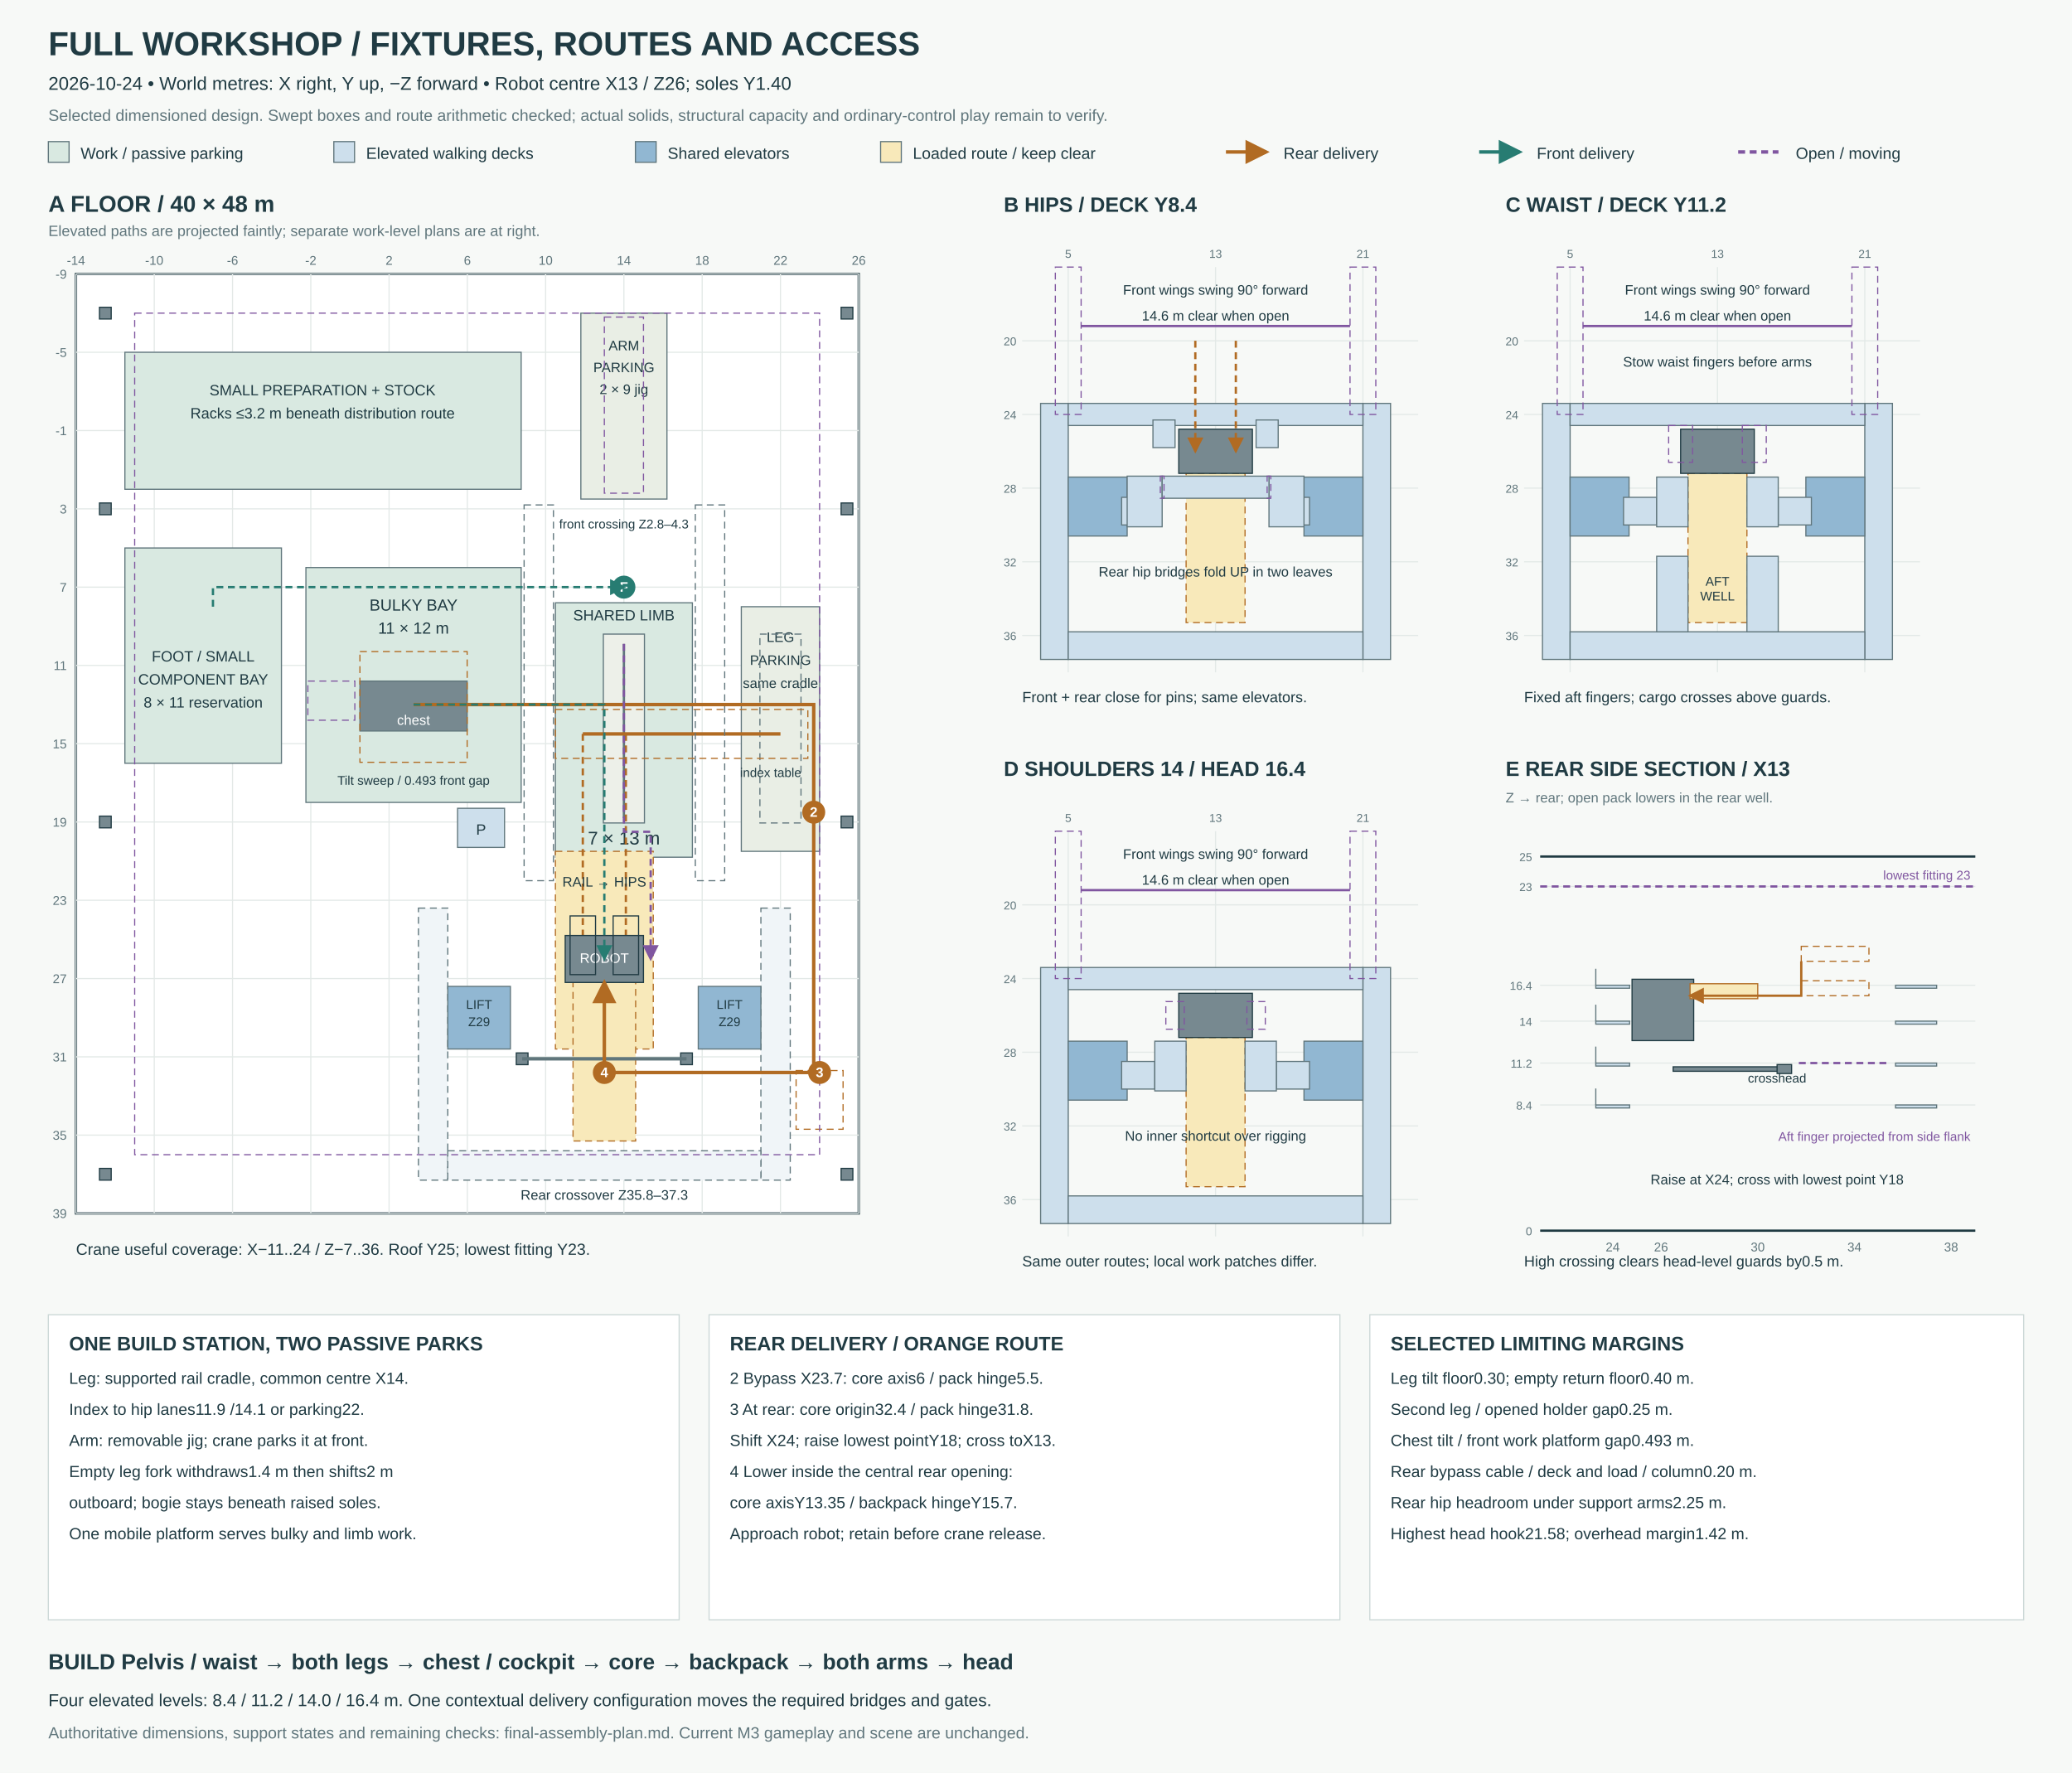
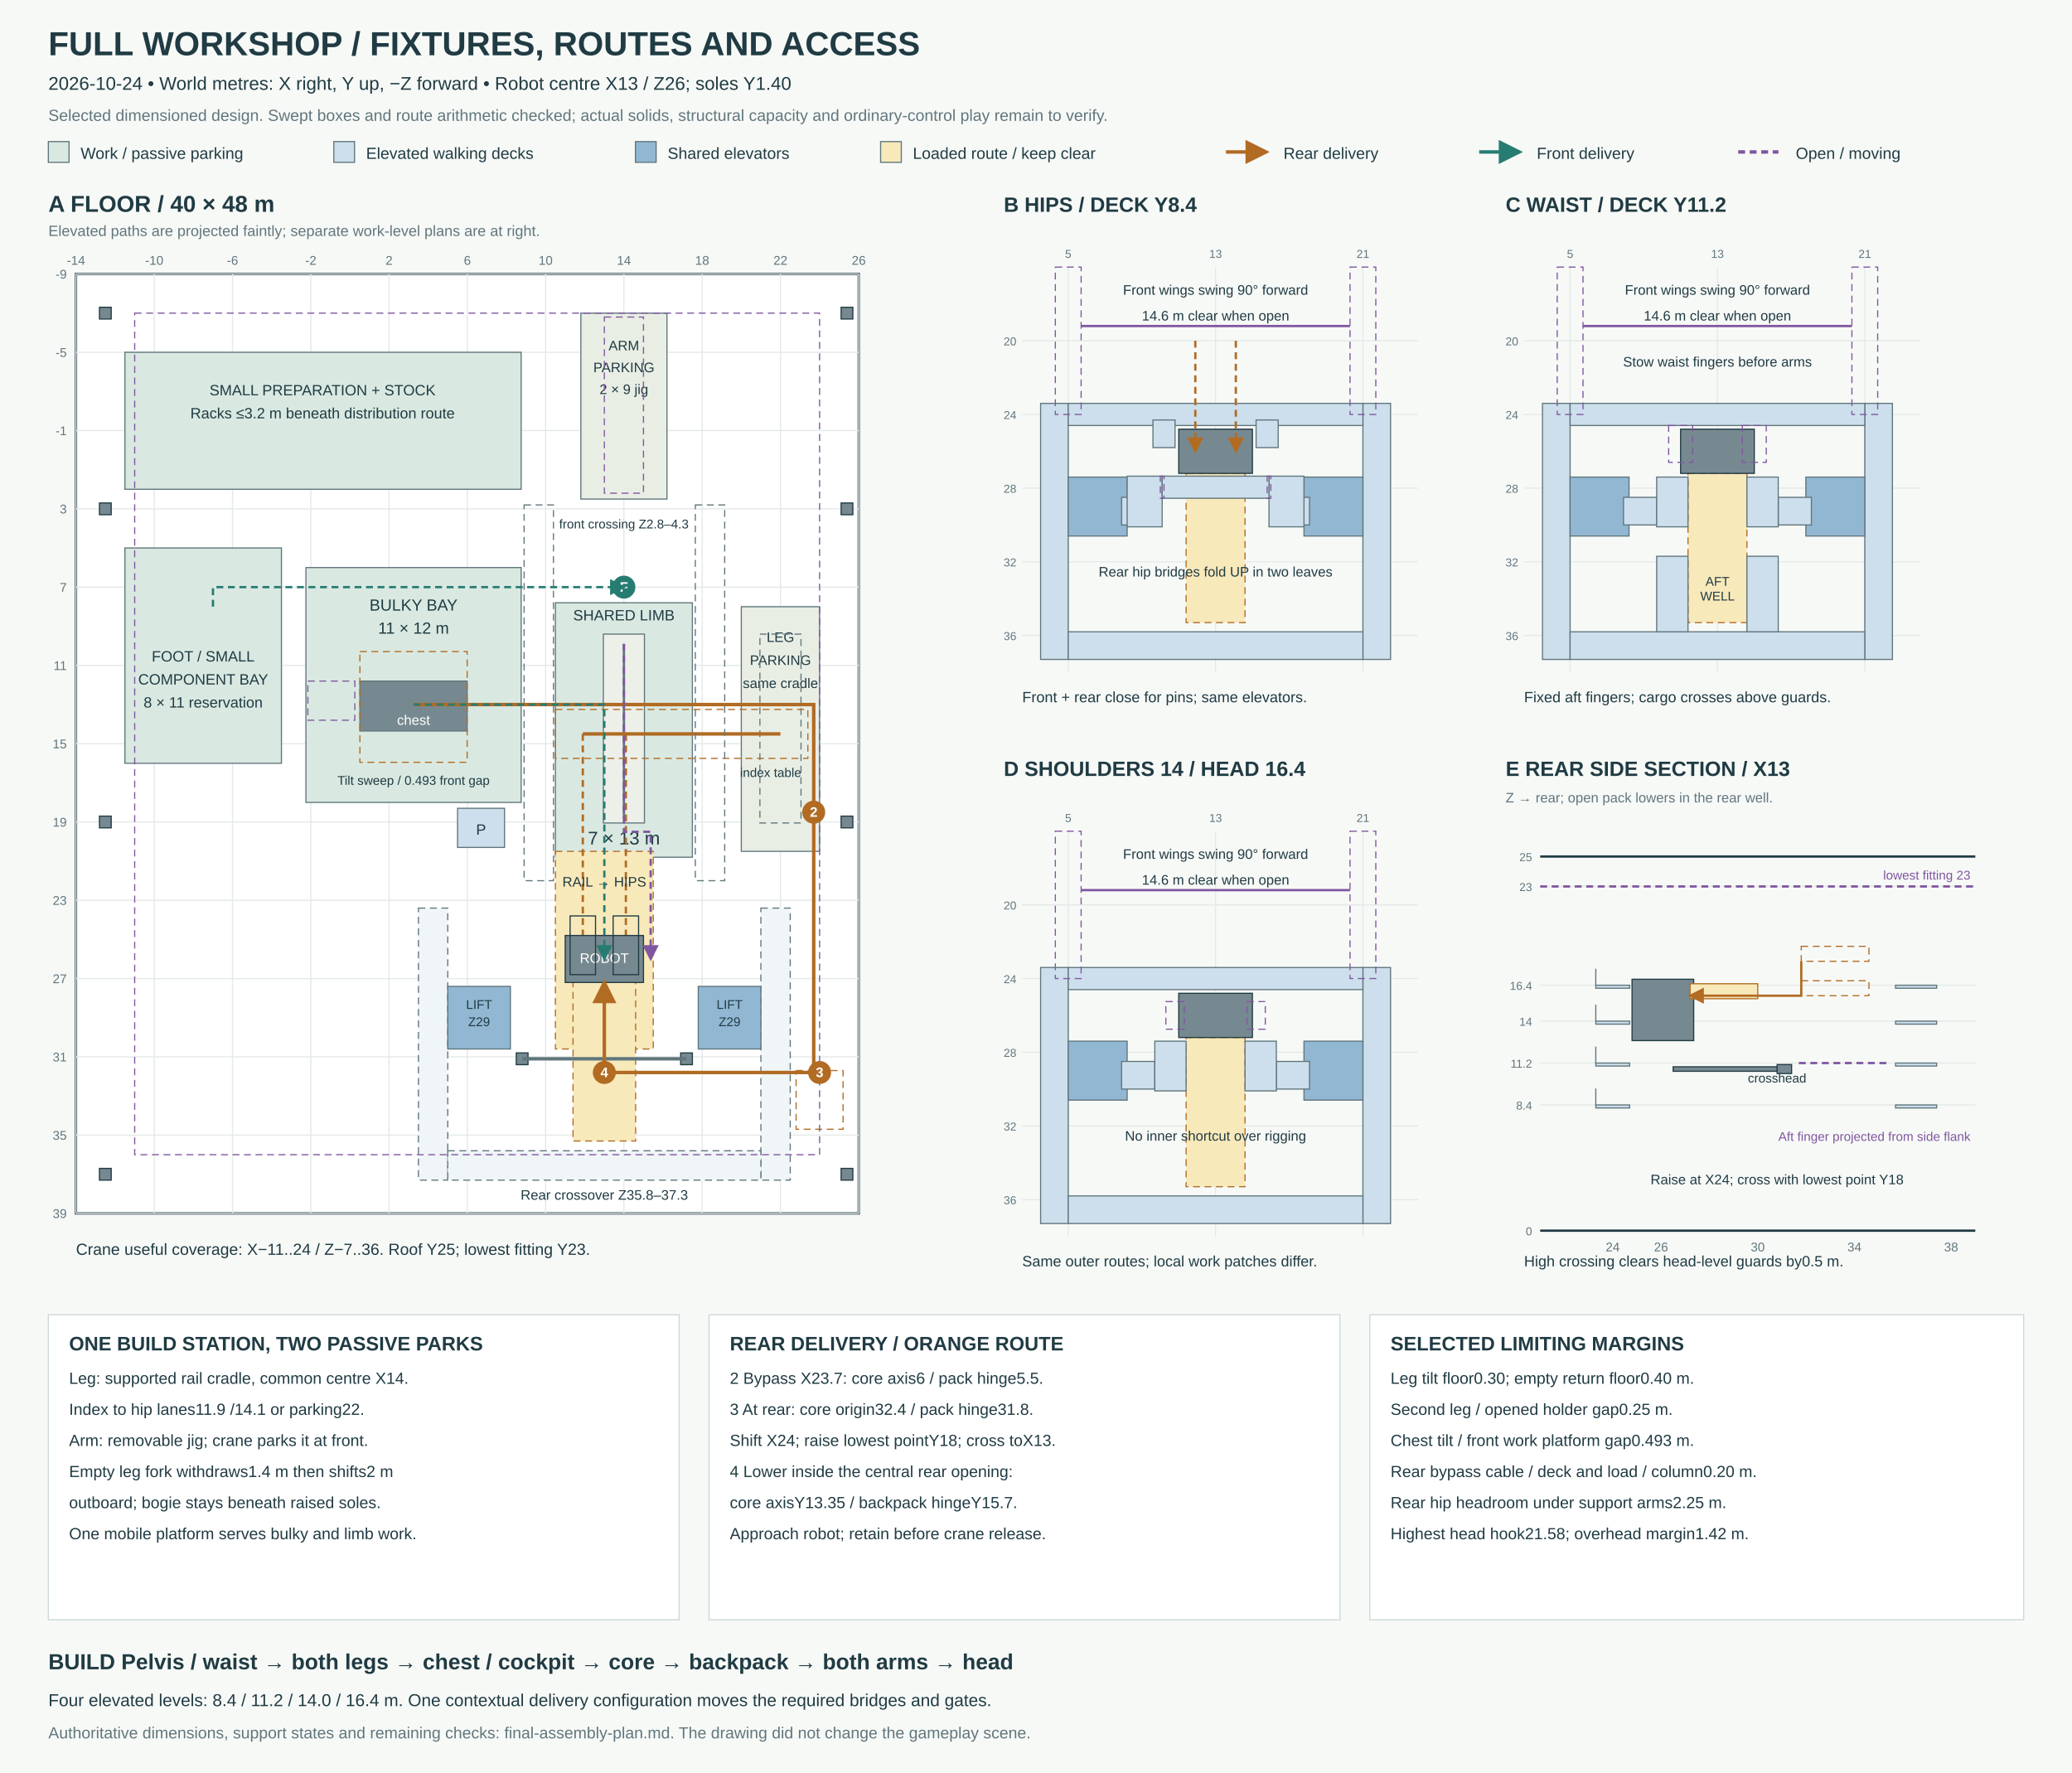
<svg xmlns="http://www.w3.org/2000/svg" width="1800" height="1540" viewBox="0 0 1800 1540" role="img" aria-labelledby="title desc">
  <defs>
    <marker id="arrow-orange" markerWidth="7" markerHeight="7" refX="6" refY="3.5" orient="auto">
      <path d="M0 0L7 3.5L0 7Z" fill="#b16b23" />
    </marker>
    <marker id="arrow-teal" markerWidth="7" markerHeight="7" refX="6" refY="3.5" orient="auto">
      <path d="M0 0L7 3.5L0 7Z" fill="#277c72" />
    </marker>
    <marker id="arrow-purple" markerWidth="7" markerHeight="7" refX="6" refY="3.5" orient="auto">
      <path d="M0 0L7 3.5L0 7Z" fill="#8056a0" />
    </marker>
    <marker id="arrow-ink" markerWidth="7" markerHeight="7" refX="6" refY="3.5" orient="auto">
      <path d="M0 0L7 3.5L0 7Z" fill="#203b43" />
    </marker>
  </defs>
  <rect width="1800" height="1540" fill="#f7f9f7" />
  <text x="42.00" y="48.00" font-family="Arial,sans-serif" font-size="29" fill="#203b43" text-anchor="start" font-weight="700">FULL WORKSHOP / FIXTURES, ROUTES AND ACCESS</text>
  <text x="42.00" y="78.00" font-family="Arial,sans-serif" font-size="16" fill="#203b43" text-anchor="start">2026-10-24  •  World metres: X right, Y up, −Z forward  •  Robot centre X13 / Z26; soles Y1.40</text>
  <text x="42.00" y="105.00" font-family="Arial,sans-serif" font-size="14" fill="#60767c" text-anchor="start">Selected dimensioned design. Swept boxes and route arithmetic checked; actual solids, structural capacity and ordinary-control play remain to verify.</text>
  <rect x="42.00" y="123.00" width="18.00" height="18.00" fill="#d9e9e1" stroke="#60767c" stroke-width="1" />
  <text x="70.00" y="138.00" font-family="Arial,sans-serif" font-size="14" fill="#203b43" text-anchor="start">Work / passive parking</text>
  <rect x="290.00" y="123.00" width="18.00" height="18.00" fill="#cddfec" stroke="#60767c" stroke-width="1" />
  <text x="318.00" y="138.00" font-family="Arial,sans-serif" font-size="14" fill="#203b43" text-anchor="start">Elevated walking decks</text>
  <rect x="552.00" y="123.00" width="18.00" height="18.00" fill="#91b7d2" stroke="#60767c" stroke-width="1" />
  <text x="580.00" y="138.00" font-family="Arial,sans-serif" font-size="14" fill="#203b43" text-anchor="start">Shared elevators</text>
  <rect x="765.00" y="123.00" width="18.00" height="18.00" fill="#f8e9ba" stroke="#60767c" stroke-width="1" />
  <text x="793.00" y="138.00" font-family="Arial,sans-serif" font-size="14" fill="#203b43" text-anchor="start">Loaded route / keep clear</text>
  <path d="M1065.00,132.00L1100.00,132.00" fill="none" stroke="#b16b23" stroke-width="3" marker-end="url(#arrow-orange)" />
  <text x="1115.00" y="138.00" font-family="Arial,sans-serif" font-size="14" fill="#203b43" text-anchor="start">Rear delivery</text>
  <path d="M1285.00,132.00L1320.00,132.00" fill="none" stroke="#277c72" stroke-width="3" marker-end="url(#arrow-teal)" />
  <text x="1335.00" y="138.00" font-family="Arial,sans-serif" font-size="14" fill="#203b43" text-anchor="start">Front delivery</text>
  <path d="M1510.00,132.00L1545.00,132.00" fill="none" stroke="#8056a0" stroke-width="3" stroke-dasharray="6 4" />
  <text x="1560.00" y="138.00" font-family="Arial,sans-serif" font-size="14" fill="#203b43" text-anchor="start">Open / moving</text>
  <text x="42.00" y="184.00" font-family="Arial,sans-serif" font-size="20" fill="#203b43" text-anchor="start" font-weight="700">A  FLOOR / 40 × 48 m</text>
  <text x="42.00" y="205.00" font-family="Arial,sans-serif" font-size="13" fill="#60767c" text-anchor="start">Elevated paths are projected faintly; separate work-level plans are at right.</text>
  <rect x="66.00" y="238.00" width="680.00" height="816.00" fill="#fff" stroke="#203b43" stroke-width="2" />
  <path d="M66.00,238.00L66.00,1054.00" fill="none" stroke="#e3e9e7" stroke-width="1" />
  <text x="66.00" y="230.00" font-family="Arial,sans-serif" font-size="11" fill="#60767c" text-anchor="middle">-14</text>
  <path d="M134.00,238.00L134.00,1054.00" fill="none" stroke="#e3e9e7" stroke-width="1" />
  <text x="134.00" y="230.00" font-family="Arial,sans-serif" font-size="11" fill="#60767c" text-anchor="middle">-10</text>
  <path d="M202.00,238.00L202.00,1054.00" fill="none" stroke="#e3e9e7" stroke-width="1" />
  <text x="202.00" y="230.00" font-family="Arial,sans-serif" font-size="11" fill="#60767c" text-anchor="middle">-6</text>
  <path d="M270.00,238.00L270.00,1054.00" fill="none" stroke="#e3e9e7" stroke-width="1" />
  <text x="270.00" y="230.00" font-family="Arial,sans-serif" font-size="11" fill="#60767c" text-anchor="middle">-2</text>
  <path d="M338.00,238.00L338.00,1054.00" fill="none" stroke="#e3e9e7" stroke-width="1" />
  <text x="338.00" y="230.00" font-family="Arial,sans-serif" font-size="11" fill="#60767c" text-anchor="middle">2</text>
  <path d="M406.00,238.00L406.00,1054.00" fill="none" stroke="#e3e9e7" stroke-width="1" />
  <text x="406.00" y="230.00" font-family="Arial,sans-serif" font-size="11" fill="#60767c" text-anchor="middle">6</text>
  <path d="M474.00,238.00L474.00,1054.00" fill="none" stroke="#e3e9e7" stroke-width="1" />
  <text x="474.00" y="230.00" font-family="Arial,sans-serif" font-size="11" fill="#60767c" text-anchor="middle">10</text>
  <path d="M542.00,238.00L542.00,1054.00" fill="none" stroke="#e3e9e7" stroke-width="1" />
  <text x="542.00" y="230.00" font-family="Arial,sans-serif" font-size="11" fill="#60767c" text-anchor="middle">14</text>
  <path d="M610.00,238.00L610.00,1054.00" fill="none" stroke="#e3e9e7" stroke-width="1" />
  <text x="610.00" y="230.00" font-family="Arial,sans-serif" font-size="11" fill="#60767c" text-anchor="middle">18</text>
  <path d="M678.00,238.00L678.00,1054.00" fill="none" stroke="#e3e9e7" stroke-width="1" />
  <text x="678.00" y="230.00" font-family="Arial,sans-serif" font-size="11" fill="#60767c" text-anchor="middle">22</text>
  <path d="M746.00,238.00L746.00,1054.00" fill="none" stroke="#e3e9e7" stroke-width="1" />
  <text x="746.00" y="230.00" font-family="Arial,sans-serif" font-size="11" fill="#60767c" text-anchor="middle">26</text>
  <path d="M66.00,238.00L746.00,238.00" fill="none" stroke="#e3e9e7" stroke-width="1" />
  <text x="58.00" y="242.00" font-family="Arial,sans-serif" font-size="11" fill="#60767c" text-anchor="end">-9</text>
  <path d="M66.00,306.00L746.00,306.00" fill="none" stroke="#e3e9e7" stroke-width="1" />
  <text x="58.00" y="310.00" font-family="Arial,sans-serif" font-size="11" fill="#60767c" text-anchor="end">-5</text>
  <path d="M66.00,374.00L746.00,374.00" fill="none" stroke="#e3e9e7" stroke-width="1" />
  <text x="58.00" y="378.00" font-family="Arial,sans-serif" font-size="11" fill="#60767c" text-anchor="end">-1</text>
  <path d="M66.00,442.00L746.00,442.00" fill="none" stroke="#e3e9e7" stroke-width="1" />
  <text x="58.00" y="446.00" font-family="Arial,sans-serif" font-size="11" fill="#60767c" text-anchor="end">3</text>
  <path d="M66.00,510.00L746.00,510.00" fill="none" stroke="#e3e9e7" stroke-width="1" />
  <text x="58.00" y="514.00" font-family="Arial,sans-serif" font-size="11" fill="#60767c" text-anchor="end">7</text>
  <path d="M66.00,578.00L746.00,578.00" fill="none" stroke="#e3e9e7" stroke-width="1" />
  <text x="58.00" y="582.00" font-family="Arial,sans-serif" font-size="11" fill="#60767c" text-anchor="end">11</text>
  <path d="M66.00,646.00L746.00,646.00" fill="none" stroke="#e3e9e7" stroke-width="1" />
  <text x="58.00" y="650.00" font-family="Arial,sans-serif" font-size="11" fill="#60767c" text-anchor="end">15</text>
  <path d="M66.00,714.00L746.00,714.00" fill="none" stroke="#e3e9e7" stroke-width="1" />
  <text x="58.00" y="718.00" font-family="Arial,sans-serif" font-size="11" fill="#60767c" text-anchor="end">19</text>
  <path d="M66.00,782.00L746.00,782.00" fill="none" stroke="#e3e9e7" stroke-width="1" />
  <text x="58.00" y="786.00" font-family="Arial,sans-serif" font-size="11" fill="#60767c" text-anchor="end">23</text>
  <path d="M66.00,850.00L746.00,850.00" fill="none" stroke="#e3e9e7" stroke-width="1" />
  <text x="58.00" y="854.00" font-family="Arial,sans-serif" font-size="11" fill="#60767c" text-anchor="end">27</text>
  <path d="M66.00,918.00L746.00,918.00" fill="none" stroke="#e3e9e7" stroke-width="1" />
  <text x="58.00" y="922.00" font-family="Arial,sans-serif" font-size="11" fill="#60767c" text-anchor="end">31</text>
  <path d="M66.00,986.00L746.00,986.00" fill="none" stroke="#e3e9e7" stroke-width="1" />
  <text x="58.00" y="990.00" font-family="Arial,sans-serif" font-size="11" fill="#60767c" text-anchor="end">35</text>
  <path d="M66.00,1054.00L746.00,1054.00" fill="none" stroke="#e3e9e7" stroke-width="1" />
  <text x="58.00" y="1058.00" font-family="Arial,sans-serif" font-size="11" fill="#60767c" text-anchor="end">39</text>
  <rect x="108.50" y="306.00" width="344.25" height="119.00" fill="#d9e9e1" stroke="#60767c" stroke-width="1" />
  <text x="280.20" y="343.40" font-family="Arial,sans-serif" font-size="13" fill="#203b43" text-anchor="middle">SMALL PREPARATION + STOCK</text>
  <text x="280.20" y="363.40" font-family="Arial,sans-serif" font-size="13" fill="#203b43" text-anchor="middle">Racks ≤3.2 m beneath distribution route</text>
  <rect x="504.60" y="272.00" width="74.80" height="161.50" fill="#e9eee5" stroke="#60767c" stroke-width="1" />
  <text x="542.00" y="304.30" font-family="Arial,sans-serif" font-size="12" fill="#203b43" text-anchor="middle">ARM</text>
  <text x="542.00" y="323.30" font-family="Arial,sans-serif" font-size="12" fill="#203b43" text-anchor="middle">PARKING</text>
  <text x="542.00" y="342.30" font-family="Arial,sans-serif" font-size="12" fill="#203b43" text-anchor="middle">2 × 9 jig</text>
  <rect x="525.00" y="275.40" width="34.00" height="153.00" fill="none" stroke="#8056a0" stroke-width="1" stroke-dasharray="6 4" />
  <rect x="108.50" y="476.00" width="136.00" height="187.00" fill="#d9e9e1" stroke="#60767c" stroke-width="1" />
  <text x="176.50" y="574.60" font-family="Arial,sans-serif" font-size="13" fill="#203b43" text-anchor="middle">FOOT / SMALL</text>
  <text x="176.50" y="594.60" font-family="Arial,sans-serif" font-size="13" fill="#203b43" text-anchor="middle">COMPONENT BAY</text>
  <text x="176.50" y="614.60" font-family="Arial,sans-serif" font-size="13" fill="#203b43" text-anchor="middle">8 × 11 reservation</text>
  <rect x="265.75" y="493.00" width="187.00" height="204.00" fill="#d9e9e1" stroke="#60767c" stroke-width="1" />
  <text x="359.25" y="530.40" font-family="Arial,sans-serif" font-size="14" fill="#203b43" text-anchor="middle">BULKY BAY</text>
  <text x="359.25" y="550.40" font-family="Arial,sans-serif" font-size="14" fill="#203b43" text-anchor="middle">11 × 12 m</text>
  <rect x="312.67" y="591.60" width="93.16" height="43.35" fill="#778990" stroke="#60767c" stroke-width="1" />
  <text x="359.25" y="629.60" font-family="Arial,sans-serif" font-size="12" fill="#fff" text-anchor="middle">chest</text>
  <rect x="267.45" y="591.60" width="40.80" height="34.00" fill="none" stroke="#8056a0" stroke-width="1" stroke-dasharray="6 4" />
  <rect x="312.67" y="565.98" width="93.16" height="96.17" fill="none" stroke="#b16b23" stroke-width="1" stroke-dasharray="6 4" />
  <text x="359.25" y="681.70" font-family="Arial,sans-serif" font-size="11" fill="#203b43" text-anchor="middle">Tilt sweep / 0.493 front gap</text>
  <rect x="397.50" y="702.10" width="40.80" height="34.00" fill="#cddfec" stroke="#60767c" stroke-width="1" />
  <text x="417.90" y="725.05" font-family="Arial,sans-serif" font-size="13" fill="#203b43" text-anchor="middle">P</text>
  <rect x="482.50" y="523.60" width="119.00" height="221.00" fill="#d9e9e1" stroke="#60767c" stroke-width="1" />
  <text x="542.00" y="538.90" font-family="Arial,sans-serif" font-size="13" fill="#203b43" text-anchor="middle">SHARED LIMB</text>
  <text x="542.00" y="733.55" font-family="Arial,sans-serif" font-size="16" fill="#203b43" text-anchor="middle">7 × 13 m</text>
  <rect x="524.15" y="550.80" width="35.70" height="164.05" fill="#edf0e9" stroke="#60767c" stroke-width="1" />
  <path d="M542.00,559.30L542.00,710.60" fill="none" stroke="#60767c" stroke-width="2" />
  <rect x="644.00" y="527.00" width="68.00" height="212.50" fill="#e9eee5" stroke="#60767c" stroke-width="1" />
  <text x="678.00" y="557.60" font-family="Arial,sans-serif" font-size="12" fill="#203b43" text-anchor="middle">LEG</text>
  <text x="678.00" y="577.60" font-family="Arial,sans-serif" font-size="12" fill="#203b43" text-anchor="middle">PARKING</text>
  <text x="678.00" y="597.60" font-family="Arial,sans-serif" font-size="12" fill="#203b43" text-anchor="middle">same cradle</text>
  <rect x="660.15" y="550.80" width="35.70" height="164.05" fill="none" stroke="#60767c" stroke-width="1" stroke-dasharray="6 4" />
  <rect x="482.50" y="616.25" width="219.30" height="42.50" fill="none" stroke="#b16b23" stroke-width="1" stroke-dasharray="6 4" />
  <path d="M506.30,637.50L678.00,637.50" fill="none" stroke="#b16b23" stroke-width="3" />
  <text x="669.50" y="674.90" font-family="Arial,sans-serif" font-size="11" fill="#203b43" text-anchor="middle">index table</text>
  <rect x="482.50" y="739.50" width="85.00" height="171.70" fill="#f8e9ba" stroke="#b16b23" stroke-width="1" stroke-dasharray="6 4" />
  <path d="M506.30,637.50L506.30,833.00" fill="none" stroke="#b16b23" stroke-width="2" stroke-dasharray="6 4" marker-end="url(#arrow-orange)" />
  <path d="M543.70,637.50L543.70,833.00" fill="none" stroke="#b16b23" stroke-width="2" stroke-dasharray="6 4" marker-end="url(#arrow-orange)" />
  <text x="525.00" y="770.10" font-family="Arial,sans-serif" font-size="12" fill="#203b43" text-anchor="middle">RAIL → HIPS</text>
  <rect x="455.30" y="438.60" width="25.50" height="326.40" fill="none" stroke="#60767c" stroke-width="1" stroke-dasharray="6 4" />
  <rect x="604.05" y="438.60" width="25.50" height="326.40" fill="none" stroke="#60767c" stroke-width="1" stroke-dasharray="6 4" />
  <text x="542.00" y="459.00" font-family="Arial,sans-serif" font-size="11" fill="#203b43" text-anchor="middle">front crossing Z2.8–4.3</text>
  <circle cx="542.00" cy="510.00" r="10" fill="#277c72" />
  <text x="542.00" y="514.00" font-family="Arial,sans-serif" font-size="12" fill="#fff" text-anchor="middle" font-weight="700">F</text>
  <path d="M185.00,527.00L185.00,510.00L542.00,510.00" fill="none" stroke="#277c72" stroke-width="2" stroke-dasharray="6 4" marker-end="url(#arrow-teal)" />
  <rect x="363.50" y="788.80" width="25.50" height="236.30" fill="#f0f5f8" stroke="#60767c" stroke-width="1" stroke-dasharray="6 4" />
  <rect x="661.00" y="788.80" width="25.50" height="236.30" fill="#f0f5f8" stroke="#60767c" stroke-width="1" stroke-dasharray="6 4" />
  <rect x="389.00" y="999.60" width="272.00" height="25.50" fill="#f0f5f8" stroke="#60767c" stroke-width="1" stroke-dasharray="6 4" />
  <rect x="389.00" y="856.80" width="54.40" height="54.40" fill="#91b7d2" stroke="#60767c" stroke-width="1" />
  <rect x="606.60" y="856.80" width="54.40" height="54.40" fill="#91b7d2" stroke="#60767c" stroke-width="1" />
  <text x="416.20" y="876.35" font-family="Arial,sans-serif" font-size="11" fill="#203b43" text-anchor="middle">LIFT</text>
  <text x="416.20" y="891.35" font-family="Arial,sans-serif" font-size="11" fill="#203b43" text-anchor="middle">Z29</text>
  <text x="633.80" y="876.35" font-family="Arial,sans-serif" font-size="11" fill="#203b43" text-anchor="middle">LIFT</text>
  <text x="633.80" y="891.35" font-family="Arial,sans-serif" font-size="11" fill="#203b43" text-anchor="middle">Z29</text>
  <rect x="497.80" y="853.40" width="54.40" height="137.70" fill="#f8e9ba" stroke="#b16b23" stroke-width="1" stroke-dasharray="6 4" />
  <rect x="691.60" y="929.90" width="40.80" height="51.00" fill="none" stroke="#b16b23" stroke-width="1" stroke-dasharray="6 4" />
  <rect x="491.00" y="812.60" width="68.00" height="40.80" fill="#778990" stroke="#203b43" stroke-width="1" />
  <text x="525.00" y="836.40" font-family="Arial,sans-serif" font-size="12" fill="#fff" text-anchor="middle">ROBOT</text>
  <rect x="495.25" y="795.60" width="22.10" height="51.00" fill="none" stroke="#203b43" stroke-width="1" />
  <rect x="532.65" y="795.60" width="22.10" height="51.00" fill="none" stroke="#203b43" stroke-width="1" />
  <rect x="448.50" y="914.60" width="10.20" height="10.20" fill="#778990" stroke="#203b43" stroke-width="1" />
  <rect x="591.30" y="914.60" width="10.20" height="10.20" fill="#778990" stroke="#203b43" stroke-width="1" />
  <path d="M453.60,919.70L596.40,919.70" fill="none" stroke="#60767c" stroke-width="3" />
  <rect x="86.40" y="266.90" width="10.20" height="10.20" fill="#778990" stroke="#203b43" stroke-width="1" />
  <rect x="86.40" y="436.90" width="10.20" height="10.20" fill="#778990" stroke="#203b43" stroke-width="1" />
  <rect x="86.40" y="708.90" width="10.20" height="10.20" fill="#778990" stroke="#203b43" stroke-width="1" />
  <rect x="86.40" y="1014.90" width="10.20" height="10.20" fill="#778990" stroke="#203b43" stroke-width="1" />
  <rect x="730.70" y="266.90" width="10.20" height="10.20" fill="#778990" stroke="#203b43" stroke-width="1" />
  <rect x="730.70" y="436.90" width="10.20" height="10.20" fill="#778990" stroke="#203b43" stroke-width="1" />
  <rect x="730.70" y="708.90" width="10.20" height="10.20" fill="#778990" stroke="#203b43" stroke-width="1" />
  <rect x="730.70" y="1014.90" width="10.20" height="10.20" fill="#778990" stroke="#203b43" stroke-width="1" />
  <rect x="117.00" y="272.00" width="595.00" height="731.00" fill="none" stroke="#8056a0" stroke-width="1" stroke-dasharray="6 4" />
  <path d="M359.25,612.00L706.90,612.00L706.90,931.60L712.00,931.60L525.00,931.60L525.00,853.40" fill="none" stroke="#b16b23" stroke-width="3" marker-end="url(#arrow-orange)" />
  <circle cx="706.90" cy="705.50" r="10" fill="#b16b23" />
  <text x="706.90" y="709.50" font-family="Arial,sans-serif" font-size="12" fill="#fff" text-anchor="middle" font-weight="700">2</text>
  <circle cx="712.00" cy="931.60" r="10" fill="#b16b23" />
  <text x="712.00" y="935.60" font-family="Arial,sans-serif" font-size="12" fill="#fff" text-anchor="middle" font-weight="700">3</text>
  <circle cx="525.00" cy="931.60" r="10" fill="#b16b23" />
  <text x="525.00" y="935.60" font-family="Arial,sans-serif" font-size="12" fill="#fff" text-anchor="middle" font-weight="700">4</text>
  <path d="M359.25,612.00L525.00,612.00L525.00,833.00" fill="none" stroke="#277c72" stroke-width="2" stroke-dasharray="6 4" marker-end="url(#arrow-teal)" />
  <path d="M542.00,559.30L542.00,722.50L565.26,722.50L565.26,833.00" fill="none" stroke="#8056a0" stroke-width="2" stroke-dasharray="6 4" marker-end="url(#arrow-purple)" />
  <text x="525.00" y="1042.10" font-family="Arial,sans-serif" font-size="12" fill="#203b43" text-anchor="middle">Rear crossover Z35.8–37.3</text>
  <text x="66.00" y="1090.00" font-family="Arial,sans-serif" font-size="14" fill="#203b43" text-anchor="start">Crane useful coverage: X−11..24 / Z−7..36. Roof Y25; lowest fitting Y23.</text>
  <text x="872.00" y="184.00" font-family="Arial,sans-serif" font-size="18" fill="#203b43" text-anchor="start" font-weight="700">B  HIPS / DECK Y8.4</text>
  <path d="M928.00,232.00L928.00,584.00" fill="none" stroke="#e3e9e7" stroke-width="1" />
  <text x="928.00" y="224.00" font-family="Arial,sans-serif" font-size="10" fill="#60767c" text-anchor="middle">5</text>
  <path d="M1056.00,232.00L1056.00,584.00" fill="none" stroke="#e3e9e7" stroke-width="1" />
  <text x="1056.00" y="224.00" font-family="Arial,sans-serif" font-size="10" fill="#60767c" text-anchor="middle">13</text>
  <path d="M1184.00,232.00L1184.00,584.00" fill="none" stroke="#e3e9e7" stroke-width="1" />
  <text x="1184.00" y="224.00" font-family="Arial,sans-serif" font-size="10" fill="#60767c" text-anchor="middle">21</text>
  <path d="M888.00,296.00L1232.00,296.00" fill="none" stroke="#e3e9e7" stroke-width="1" />
  <text x="883.00" y="300.00" font-family="Arial,sans-serif" font-size="10" fill="#60767c" text-anchor="end">20</text>
  <path d="M888.00,360.00L1232.00,360.00" fill="none" stroke="#e3e9e7" stroke-width="1" />
  <text x="883.00" y="364.00" font-family="Arial,sans-serif" font-size="10" fill="#60767c" text-anchor="end">24</text>
  <path d="M888.00,424.00L1232.00,424.00" fill="none" stroke="#e3e9e7" stroke-width="1" />
  <text x="883.00" y="428.00" font-family="Arial,sans-serif" font-size="10" fill="#60767c" text-anchor="end">28</text>
  <path d="M888.00,488.00L1232.00,488.00" fill="none" stroke="#e3e9e7" stroke-width="1" />
  <text x="883.00" y="492.00" font-family="Arial,sans-serif" font-size="10" fill="#60767c" text-anchor="end">32</text>
  <path d="M888.00,552.00L1232.00,552.00" fill="none" stroke="#e3e9e7" stroke-width="1" />
  <text x="883.00" y="556.00" font-family="Arial,sans-serif" font-size="10" fill="#60767c" text-anchor="end">36</text>
  <rect x="904.00" y="350.40" width="24.00" height="222.40" fill="#cddfec" stroke="#60767c" stroke-width="1" />
  <rect x="1184.00" y="350.40" width="24.00" height="222.40" fill="#cddfec" stroke="#60767c" stroke-width="1" />
  <rect x="928.00" y="548.80" width="256.00" height="24.00" fill="#cddfec" stroke="#60767c" stroke-width="1" />
  <rect x="928.00" y="414.40" width="51.20" height="51.20" fill="#91b7d2" stroke="#60767c" stroke-width="1" />
  <rect x="1132.80" y="414.40" width="51.20" height="51.20" fill="#91b7d2" stroke="#60767c" stroke-width="1" />
  <rect x="928.00" y="350.40" width="256.00" height="19.20" fill="#cddfec" stroke="#60767c" stroke-width="1" />
  <rect x="916.80" y="232.00" width="22.40" height="128.00" fill="none" stroke="#8056a0" stroke-width="1" stroke-dasharray="6 4" />
  <rect x="1172.80" y="232.00" width="22.40" height="128.00" fill="none" stroke="#8056a0" stroke-width="1" stroke-dasharray="6 4" />
  <rect x="974.40" y="432.00" width="28.80" height="24.00" fill="#cddfec" stroke="#60767c" stroke-width="1" />
  <rect x="1108.80" y="432.00" width="28.80" height="24.00" fill="#cddfec" stroke="#60767c" stroke-width="1" />
  <rect x="1030.40" y="411.20" width="51.20" height="129.60" fill="#f8e9ba" stroke="#b16b23" stroke-width="1" stroke-dasharray="6 4" />
  <rect x="1024.00" y="372.80" width="64.00" height="38.40" fill="#778990" stroke="#203b43" stroke-width="1" />
  <rect x="979.20" y="413.60" width="30.40" height="44.00" fill="#cddfec" stroke="#60767c" stroke-width="1" />
  <rect x="1102.40" y="413.60" width="30.40" height="44.00" fill="#cddfec" stroke="#60767c" stroke-width="1" />
  <rect x="1009.60" y="413.60" width="92.80" height="19.20" fill="#cddfec" stroke="#60767c" stroke-width="1" />
  <rect x="1008.00" y="413.60" width="3.20" height="19.20" fill="none" stroke="#8056a0" stroke-width="1" stroke-dasharray="6 4" />
  <rect x="1100.80" y="413.60" width="3.20" height="19.20" fill="none" stroke="#8056a0" stroke-width="1" stroke-dasharray="6 4" />
  <rect x="1001.60" y="364.80" width="19.20" height="24.00" fill="#cddfec" stroke="#60767c" stroke-width="1" />
  <rect x="1091.20" y="364.80" width="19.20" height="24.00" fill="#cddfec" stroke="#60767c" stroke-width="1" />
  <path d="M1038.40,296.00L1038.40,392.00" fill="none" stroke="#b16b23" stroke-width="2" stroke-dasharray="6 4" marker-end="url(#arrow-orange)" />
  <path d="M1073.60,296.00L1073.60,392.00" fill="none" stroke="#b16b23" stroke-width="2" stroke-dasharray="6 4" marker-end="url(#arrow-orange)" />
  <text x="1056.00" y="500.80" font-family="Arial,sans-serif" font-size="12" fill="#203b43" text-anchor="middle">Rear hip bridges fold UP in two leaves</text>
  <text x="1056.00" y="256.00" font-family="Arial,sans-serif" font-size="12" fill="#203b43" text-anchor="middle">Front wings swing 90° forward</text>
  <path d="M939.20,283.20L1172.80,283.20" fill="none" stroke="#8056a0" stroke-width="2" />
  <text x="1056.00" y="278.40" font-family="Arial,sans-serif" font-size="12" fill="#203b43" text-anchor="middle">14.6 m clear when open</text>
  <text x="888.00" y="610.00" font-family="Arial,sans-serif" font-size="13" fill="#203b43" text-anchor="start">Front + rear close for pins; same elevators.</text>
  <text x="1308.00" y="184.00" font-family="Arial,sans-serif" font-size="18" fill="#203b43" text-anchor="start" font-weight="700">C  WAIST / DECK Y11.2</text>
  <path d="M1364.00,232.00L1364.00,584.00" fill="none" stroke="#e3e9e7" stroke-width="1" />
  <text x="1364.00" y="224.00" font-family="Arial,sans-serif" font-size="10" fill="#60767c" text-anchor="middle">5</text>
  <path d="M1492.00,232.00L1492.00,584.00" fill="none" stroke="#e3e9e7" stroke-width="1" />
  <text x="1492.00" y="224.00" font-family="Arial,sans-serif" font-size="10" fill="#60767c" text-anchor="middle">13</text>
  <path d="M1620.00,232.00L1620.00,584.00" fill="none" stroke="#e3e9e7" stroke-width="1" />
  <text x="1620.00" y="224.00" font-family="Arial,sans-serif" font-size="10" fill="#60767c" text-anchor="middle">21</text>
  <path d="M1324.00,296.00L1668.00,296.00" fill="none" stroke="#e3e9e7" stroke-width="1" />
  <text x="1319.00" y="300.00" font-family="Arial,sans-serif" font-size="10" fill="#60767c" text-anchor="end">20</text>
  <path d="M1324.00,360.00L1668.00,360.00" fill="none" stroke="#e3e9e7" stroke-width="1" />
  <text x="1319.00" y="364.00" font-family="Arial,sans-serif" font-size="10" fill="#60767c" text-anchor="end">24</text>
  <path d="M1324.00,424.00L1668.00,424.00" fill="none" stroke="#e3e9e7" stroke-width="1" />
  <text x="1319.00" y="428.00" font-family="Arial,sans-serif" font-size="10" fill="#60767c" text-anchor="end">28</text>
  <path d="M1324.00,488.00L1668.00,488.00" fill="none" stroke="#e3e9e7" stroke-width="1" />
  <text x="1319.00" y="492.00" font-family="Arial,sans-serif" font-size="10" fill="#60767c" text-anchor="end">32</text>
  <path d="M1324.00,552.00L1668.00,552.00" fill="none" stroke="#e3e9e7" stroke-width="1" />
  <text x="1319.00" y="556.00" font-family="Arial,sans-serif" font-size="10" fill="#60767c" text-anchor="end">36</text>
  <rect x="1340.00" y="350.40" width="24.00" height="222.40" fill="#cddfec" stroke="#60767c" stroke-width="1" />
  <rect x="1620.00" y="350.40" width="24.00" height="222.40" fill="#cddfec" stroke="#60767c" stroke-width="1" />
  <rect x="1364.00" y="548.80" width="256.00" height="24.00" fill="#cddfec" stroke="#60767c" stroke-width="1" />
  <rect x="1364.00" y="414.40" width="51.20" height="51.20" fill="#91b7d2" stroke="#60767c" stroke-width="1" />
  <rect x="1568.80" y="414.40" width="51.20" height="51.20" fill="#91b7d2" stroke="#60767c" stroke-width="1" />
  <rect x="1364.00" y="350.40" width="256.00" height="19.20" fill="#cddfec" stroke="#60767c" stroke-width="1" />
  <rect x="1352.80" y="232.00" width="22.40" height="128.00" fill="none" stroke="#8056a0" stroke-width="1" stroke-dasharray="6 4" />
  <rect x="1608.80" y="232.00" width="22.40" height="128.00" fill="none" stroke="#8056a0" stroke-width="1" stroke-dasharray="6 4" />
  <rect x="1410.40" y="432.00" width="28.80" height="24.00" fill="#cddfec" stroke="#60767c" stroke-width="1" />
  <rect x="1544.80" y="432.00" width="28.80" height="24.00" fill="#cddfec" stroke="#60767c" stroke-width="1" />
  <rect x="1466.40" y="411.20" width="51.20" height="129.60" fill="#f8e9ba" stroke="#b16b23" stroke-width="1" stroke-dasharray="6 4" />
  <rect x="1460.00" y="372.80" width="64.00" height="38.40" fill="#778990" stroke="#203b43" stroke-width="1" />
  <rect x="1439.20" y="414.40" width="27.20" height="43.20" fill="#cddfec" stroke="#60767c" stroke-width="1" />
  <rect x="1517.60" y="414.40" width="27.20" height="43.20" fill="#cddfec" stroke="#60767c" stroke-width="1" />
  <rect x="1439.20" y="483.20" width="27.20" height="65.60" fill="#cddfec" stroke="#60767c" stroke-width="1" />
  <rect x="1517.60" y="483.20" width="27.20" height="65.60" fill="#cddfec" stroke="#60767c" stroke-width="1" />
  <rect x="1449.60" y="369.60" width="20.80" height="32.00" fill="none" stroke="#8056a0" stroke-width="1" stroke-dasharray="6 4" />
  <rect x="1513.60" y="369.60" width="20.80" height="32.00" fill="none" stroke="#8056a0" stroke-width="1" stroke-dasharray="6 4" />
  <text x="1492.00" y="508.80" font-family="Arial,sans-serif" font-size="11" fill="#203b43" text-anchor="middle">AFT</text>
  <text x="1492.00" y="521.60" font-family="Arial,sans-serif" font-size="11" fill="#203b43" text-anchor="middle">WELL</text>
  <text x="1492.00" y="318.40" font-family="Arial,sans-serif" font-size="12" fill="#203b43" text-anchor="middle">Stow waist fingers before arms</text>
  <text x="1492.00" y="256.00" font-family="Arial,sans-serif" font-size="12" fill="#203b43" text-anchor="middle">Front wings swing 90° forward</text>
  <path d="M1375.20,283.20L1608.80,283.20" fill="none" stroke="#8056a0" stroke-width="2" />
  <text x="1492.00" y="278.40" font-family="Arial,sans-serif" font-size="12" fill="#203b43" text-anchor="middle">14.6 m clear when open</text>
  <text x="1324.00" y="610.00" font-family="Arial,sans-serif" font-size="13" fill="#203b43" text-anchor="start">Fixed aft fingers; cargo crosses above guards.</text>
  <text x="872.00" y="674.00" font-family="Arial,sans-serif" font-size="18" fill="#203b43" text-anchor="start" font-weight="700">D  SHOULDERS 14 / HEAD 16.4</text>
  <path d="M928.00,722.00L928.00,1074.00" fill="none" stroke="#e3e9e7" stroke-width="1" />
  <text x="928.00" y="714.00" font-family="Arial,sans-serif" font-size="10" fill="#60767c" text-anchor="middle">5</text>
  <path d="M1056.00,722.00L1056.00,1074.00" fill="none" stroke="#e3e9e7" stroke-width="1" />
  <text x="1056.00" y="714.00" font-family="Arial,sans-serif" font-size="10" fill="#60767c" text-anchor="middle">13</text>
  <path d="M1184.00,722.00L1184.00,1074.00" fill="none" stroke="#e3e9e7" stroke-width="1" />
  <text x="1184.00" y="714.00" font-family="Arial,sans-serif" font-size="10" fill="#60767c" text-anchor="middle">21</text>
  <path d="M888.00,786.00L1232.00,786.00" fill="none" stroke="#e3e9e7" stroke-width="1" />
  <text x="883.00" y="790.00" font-family="Arial,sans-serif" font-size="10" fill="#60767c" text-anchor="end">20</text>
  <path d="M888.00,850.00L1232.00,850.00" fill="none" stroke="#e3e9e7" stroke-width="1" />
  <text x="883.00" y="854.00" font-family="Arial,sans-serif" font-size="10" fill="#60767c" text-anchor="end">24</text>
  <path d="M888.00,914.00L1232.00,914.00" fill="none" stroke="#e3e9e7" stroke-width="1" />
  <text x="883.00" y="918.00" font-family="Arial,sans-serif" font-size="10" fill="#60767c" text-anchor="end">28</text>
  <path d="M888.00,978.00L1232.00,978.00" fill="none" stroke="#e3e9e7" stroke-width="1" />
  <text x="883.00" y="982.00" font-family="Arial,sans-serif" font-size="10" fill="#60767c" text-anchor="end">32</text>
  <path d="M888.00,1042.00L1232.00,1042.00" fill="none" stroke="#e3e9e7" stroke-width="1" />
  <text x="883.00" y="1046.00" font-family="Arial,sans-serif" font-size="10" fill="#60767c" text-anchor="end">36</text>
  <rect x="904.00" y="840.40" width="24.00" height="222.40" fill="#cddfec" stroke="#60767c" stroke-width="1" />
  <rect x="1184.00" y="840.40" width="24.00" height="222.40" fill="#cddfec" stroke="#60767c" stroke-width="1" />
  <rect x="928.00" y="1038.80" width="256.00" height="24.00" fill="#cddfec" stroke="#60767c" stroke-width="1" />
  <rect x="928.00" y="904.40" width="51.20" height="51.20" fill="#91b7d2" stroke="#60767c" stroke-width="1" />
  <rect x="1132.80" y="904.40" width="51.20" height="51.20" fill="#91b7d2" stroke="#60767c" stroke-width="1" />
  <rect x="928.00" y="840.40" width="256.00" height="19.20" fill="#cddfec" stroke="#60767c" stroke-width="1" />
  <rect x="916.80" y="722.00" width="22.40" height="128.00" fill="none" stroke="#8056a0" stroke-width="1" stroke-dasharray="6 4" />
  <rect x="1172.80" y="722.00" width="22.40" height="128.00" fill="none" stroke="#8056a0" stroke-width="1" stroke-dasharray="6 4" />
  <rect x="974.40" y="922.00" width="28.80" height="24.00" fill="#cddfec" stroke="#60767c" stroke-width="1" />
  <rect x="1108.80" y="922.00" width="28.80" height="24.00" fill="#cddfec" stroke="#60767c" stroke-width="1" />
  <rect x="1030.40" y="901.20" width="51.20" height="129.60" fill="#f8e9ba" stroke="#b16b23" stroke-width="1" stroke-dasharray="6 4" />
  <rect x="1024.00" y="862.80" width="64.00" height="38.40" fill="#778990" stroke="#203b43" stroke-width="1" />
  <rect x="1003.20" y="904.40" width="27.20" height="43.20" fill="#cddfec" stroke="#60767c" stroke-width="1" />
  <rect x="1081.60" y="904.40" width="27.20" height="43.20" fill="#cddfec" stroke="#60767c" stroke-width="1" />
  <rect x="1012.80" y="870.00" width="16.00" height="24.00" fill="none" stroke="#8056a0" stroke-width="1" stroke-dasharray="6 4" />
  <rect x="1083.20" y="870.00" width="16.00" height="24.00" fill="none" stroke="#8056a0" stroke-width="1" stroke-dasharray="6 4" />
  <text x="1056.00" y="990.80" font-family="Arial,sans-serif" font-size="12" fill="#203b43" text-anchor="middle">No inner shortcut over rigging</text>
  <text x="1056.00" y="746.00" font-family="Arial,sans-serif" font-size="12" fill="#203b43" text-anchor="middle">Front wings swing 90° forward</text>
  <path d="M939.20,773.20L1172.80,773.20" fill="none" stroke="#8056a0" stroke-width="2" />
  <text x="1056.00" y="768.40" font-family="Arial,sans-serif" font-size="12" fill="#203b43" text-anchor="middle">14.6 m clear when open</text>
  <text x="888.00" y="1100.00" font-family="Arial,sans-serif" font-size="13" fill="#203b43" text-anchor="start">Same outer routes; local work patches differ.</text>
  <text x="1308.00" y="674.00" font-family="Arial,sans-serif" font-size="18" fill="#203b43" text-anchor="start" font-weight="700">E  REAR SIDE SECTION / X13</text>
  <text x="1308.00" y="697.00" font-family="Arial,sans-serif" font-size="12" fill="#60767c" text-anchor="start">Z → rear; open pack lowers in the rear well.</text>
  <path d="M1338.00,1069.00L1716.00,1069.00" fill="none" stroke="#e3e9e7" stroke-width="1" />
  <text x="1331.00" y="1073.00" font-family="Arial,sans-serif" font-size="10" fill="#60767c" text-anchor="end">0</text>
  <path d="M1338.00,959.80L1716.00,959.80" fill="none" stroke="#e3e9e7" stroke-width="1" />
  <text x="1331.00" y="963.80" font-family="Arial,sans-serif" font-size="10" fill="#60767c" text-anchor="end">8.4</text>
  <path d="M1338.00,923.40L1716.00,923.40" fill="none" stroke="#e3e9e7" stroke-width="1" />
  <text x="1331.00" y="927.40" font-family="Arial,sans-serif" font-size="10" fill="#60767c" text-anchor="end">11.2</text>
  <path d="M1338.00,887.00L1716.00,887.00" fill="none" stroke="#e3e9e7" stroke-width="1" />
  <text x="1331.00" y="891.00" font-family="Arial,sans-serif" font-size="10" fill="#60767c" text-anchor="end">14</text>
  <path d="M1338.00,855.80L1716.00,855.80" fill="none" stroke="#e3e9e7" stroke-width="1" />
  <text x="1331.00" y="859.80" font-family="Arial,sans-serif" font-size="10" fill="#60767c" text-anchor="end">16.4</text>
  <path d="M1338.00,770.00L1716.00,770.00" fill="none" stroke="#e3e9e7" stroke-width="1" />
  <text x="1331.00" y="774.00" font-family="Arial,sans-serif" font-size="10" fill="#60767c" text-anchor="end">23</text>
  <path d="M1338.00,744.00L1716.00,744.00" fill="none" stroke="#e3e9e7" stroke-width="1" />
  <text x="1331.00" y="748.00" font-family="Arial,sans-serif" font-size="10" fill="#60767c" text-anchor="end">25</text>
  <path d="M1338.00,1069.00L1716.00,1069.00" fill="none" stroke="#203b43" stroke-width="2" />
  <path d="M1338.00,770.00L1716.00,770.00" fill="none" stroke="#8056a0" stroke-width="2" stroke-dasharray="6 4" />
  <text x="1711.80" y="764.00" font-family="Arial,sans-serif" font-size="11" fill="#8056a0" text-anchor="end">lowest fitting 23</text>
  <path d="M1338.00,744.00L1716.00,744.00" fill="none" stroke="#203b43" stroke-width="2" />
  <rect x="1386.30" y="959.80" width="29.40" height="2.60" fill="#cddfec" stroke="#60767c" stroke-width="1" />
  <rect x="1646.70" y="959.80" width="35.70" height="2.60" fill="#cddfec" stroke="#60767c" stroke-width="1" />
  <path d="M1386.30,959.80L1386.30,945.50" fill="none" stroke="#60767c" stroke-width="1" />
  <rect x="1386.30" y="923.40" width="29.40" height="2.60" fill="#cddfec" stroke="#60767c" stroke-width="1" />
  <rect x="1646.70" y="923.40" width="35.70" height="2.60" fill="#cddfec" stroke="#60767c" stroke-width="1" />
  <path d="M1386.30,923.40L1386.30,909.10" fill="none" stroke="#60767c" stroke-width="1" />
  <rect x="1386.30" y="887.00" width="29.40" height="2.60" fill="#cddfec" stroke="#60767c" stroke-width="1" />
  <rect x="1646.70" y="887.00" width="35.70" height="2.60" fill="#cddfec" stroke="#60767c" stroke-width="1" />
  <path d="M1386.30,887.00L1386.30,872.70" fill="none" stroke="#60767c" stroke-width="1" />
  <rect x="1386.30" y="855.80" width="29.40" height="2.60" fill="#cddfec" stroke="#60767c" stroke-width="1" />
  <rect x="1646.70" y="855.80" width="35.70" height="2.60" fill="#cddfec" stroke="#60767c" stroke-width="1" />
  <path d="M1386.30,855.80L1386.30,841.50" fill="none" stroke="#60767c" stroke-width="1" />
  <rect x="1417.80" y="850.60" width="53.55" height="53.30" fill="#778990" stroke="#203b43" stroke-width="1" />
  <rect x="1453.50" y="926.65" width="96.60" height="3.90" fill="#778990" stroke="#203b43" stroke-width="1" />
  <rect x="1543.80" y="924.70" width="12.60" height="7.80" fill="#778990" stroke="#203b43" stroke-width="1" />
  <text x="1543.80" y="940.30" font-family="Arial,sans-serif" font-size="11" fill="#203b43" text-anchor="middle">crosshead</text>
  <rect x="1468.20" y="854.50" width="58.80" height="13.00" fill="#f8e9ba" stroke="#b16b23" stroke-width="1" />
  <rect x="1564.80" y="851.90" width="58.80" height="13.00" fill="none" stroke="#b16b23" stroke-width="1" stroke-dasharray="6 4" />
  <rect x="1564.80" y="822.00" width="58.80" height="13.00" fill="none" stroke="#b16b23" stroke-width="1" stroke-dasharray="6 4" />
  <path d="M1564.80,835.00L1564.80,864.90L1468.20,864.90" fill="none" stroke="#b16b23" stroke-width="2" marker-end="url(#arrow-orange)" />
  <path d="M1562.70,923.40L1640.40,923.40" fill="none" stroke="#8056a0" stroke-width="2" stroke-dasharray="6 4" />
  <text x="1711.80" y="991.00" font-family="Arial,sans-serif" font-size="11" fill="#8056a0" text-anchor="end">Aft finger projected from side flank</text>
  <text x="1543.80" y="1028.70" font-family="Arial,sans-serif" font-size="12" fill="#203b43" text-anchor="middle">Raise at X24; cross with lowest point Y18</text>
  <text x="1401.00" y="1087.00" font-family="Arial,sans-serif" font-size="11" fill="#60767c" text-anchor="middle">24</text>
  <text x="1443.00" y="1087.00" font-family="Arial,sans-serif" font-size="11" fill="#60767c" text-anchor="middle">26</text>
  <text x="1527.00" y="1087.00" font-family="Arial,sans-serif" font-size="11" fill="#60767c" text-anchor="middle">30</text>
  <text x="1611.00" y="1087.00" font-family="Arial,sans-serif" font-size="11" fill="#60767c" text-anchor="middle">34</text>
  <text x="1695.00" y="1087.00" font-family="Arial,sans-serif" font-size="11" fill="#60767c" text-anchor="middle">38</text>
  <text x="1324.00" y="1100.00" font-family="Arial,sans-serif" font-size="13" fill="#203b43" text-anchor="start">High crossing clears head-level guards by0.5 m.</text>
  <rect x="42.00" y="1142.00" width="548.00" height="265.00" fill="#fff" stroke="#ccd8d7" stroke-width="1" />
  <rect x="616.00" y="1142.00" width="548.00" height="265.00" fill="#fff" stroke="#ccd8d7" stroke-width="1" />
  <rect x="1190.00" y="1142.00" width="568.00" height="265.00" fill="#fff" stroke="#ccd8d7" stroke-width="1" />
  <text x="60.00" y="1173.00" font-family="Arial,sans-serif" font-size="17" fill="#203b43" text-anchor="start" font-weight="700">ONE BUILD STATION, TWO PASSIVE PARKS</text>
  <text x="60.00" y="1202.00" font-family="Arial,sans-serif" font-size="14" fill="#203b43" text-anchor="start">Leg: supported rail cradle, common centre X14.</text>
  <text x="60.00" y="1229.00" font-family="Arial,sans-serif" font-size="14" fill="#203b43" text-anchor="start">Index to hip lanes11.9 /14.1 or parking22.</text>
  <text x="60.00" y="1256.00" font-family="Arial,sans-serif" font-size="14" fill="#203b43" text-anchor="start">Arm: removable jig; crane parks it at front.</text>
  <text x="60.00" y="1283.00" font-family="Arial,sans-serif" font-size="14" fill="#203b43" text-anchor="start">Empty leg fork withdraws1.4 m then shifts2 m</text>
  <text x="60.00" y="1310.00" font-family="Arial,sans-serif" font-size="14" fill="#203b43" text-anchor="start">outboard; bogie stays beneath raised soles.</text>
  <text x="60.00" y="1337.00" font-family="Arial,sans-serif" font-size="14" fill="#203b43" text-anchor="start">One mobile platform serves bulky and limb work.</text>
  <text x="634.00" y="1173.00" font-family="Arial,sans-serif" font-size="17" fill="#203b43" text-anchor="start" font-weight="700">REAR DELIVERY / ORANGE ROUTE</text>
  <text x="634.00" y="1202.00" font-family="Arial,sans-serif" font-size="14" fill="#203b43" text-anchor="start">2  Bypass X23.7: core axis6 / pack hinge5.5.</text>
  <text x="634.00" y="1229.00" font-family="Arial,sans-serif" font-size="14" fill="#203b43" text-anchor="start">3  At rear: core origin32.4 / pack hinge31.8.</text>
  <text x="634.00" y="1256.00" font-family="Arial,sans-serif" font-size="14" fill="#203b43" text-anchor="start">    Shift X24; raise lowest pointY18; cross toX13.</text>
  <text x="634.00" y="1283.00" font-family="Arial,sans-serif" font-size="14" fill="#203b43" text-anchor="start">4  Lower inside the central rear opening:</text>
  <text x="634.00" y="1310.00" font-family="Arial,sans-serif" font-size="14" fill="#203b43" text-anchor="start">    core axisY13.35 / backpack hingeY15.7.</text>
  <text x="634.00" y="1337.00" font-family="Arial,sans-serif" font-size="14" fill="#203b43" text-anchor="start">    Approach robot; retain before crane release.</text>
  <text x="1208.00" y="1173.00" font-family="Arial,sans-serif" font-size="17" fill="#203b43" text-anchor="start" font-weight="700">SELECTED LIMITING MARGINS</text>
  <text x="1208.00" y="1202.00" font-family="Arial,sans-serif" font-size="14" fill="#203b43" text-anchor="start">Leg tilt floor0.30; empty return floor0.40 m.</text>
  <text x="1208.00" y="1229.00" font-family="Arial,sans-serif" font-size="14" fill="#203b43" text-anchor="start">Second leg / opened holder gap0.25 m.</text>
  <text x="1208.00" y="1256.00" font-family="Arial,sans-serif" font-size="14" fill="#203b43" text-anchor="start">Chest tilt / front work platform gap0.493 m.</text>
  <text x="1208.00" y="1283.00" font-family="Arial,sans-serif" font-size="14" fill="#203b43" text-anchor="start">Rear bypass cable / deck and load / column0.20 m.</text>
  <text x="1208.00" y="1310.00" font-family="Arial,sans-serif" font-size="14" fill="#203b43" text-anchor="start">Rear hip headroom under support arms2.25 m.</text>
  <text x="1208.00" y="1337.00" font-family="Arial,sans-serif" font-size="14" fill="#203b43" text-anchor="start">Highest head hook21.58; overhead margin1.42 m.</text>
  <text x="42.00" y="1450.00" font-family="Arial,sans-serif" font-size="19" fill="#203b43" text-anchor="start" font-weight="700">BUILD   Pelvis / waist → both legs → chest / cockpit → core → backpack → both arms → head</text>
  <text x="42.00" y="1482.00" font-family="Arial,sans-serif" font-size="15" fill="#203b43" text-anchor="start">Four elevated levels: 8.4 / 11.2 / 14.0 / 16.4 m. One contextual delivery configuration moves the required bridges and gates.</text>
-   <text x="42.00" y="1510.00" font-family="Arial,sans-serif" font-size="14" fill="#60767c" text-anchor="start">Authoritative dimensions, support states and remaining checks: final-assembly-plan.md. Current M3 gameplay and scene are unchanged.</text>
+   <text x="42.00" y="1510.00" font-family="Arial,sans-serif" font-size="14" fill="#60767c" text-anchor="start">Authoritative dimensions, support states and remaining checks: final-assembly-plan.md. The drawing did not change the gameplay scene.</text>
</svg>
